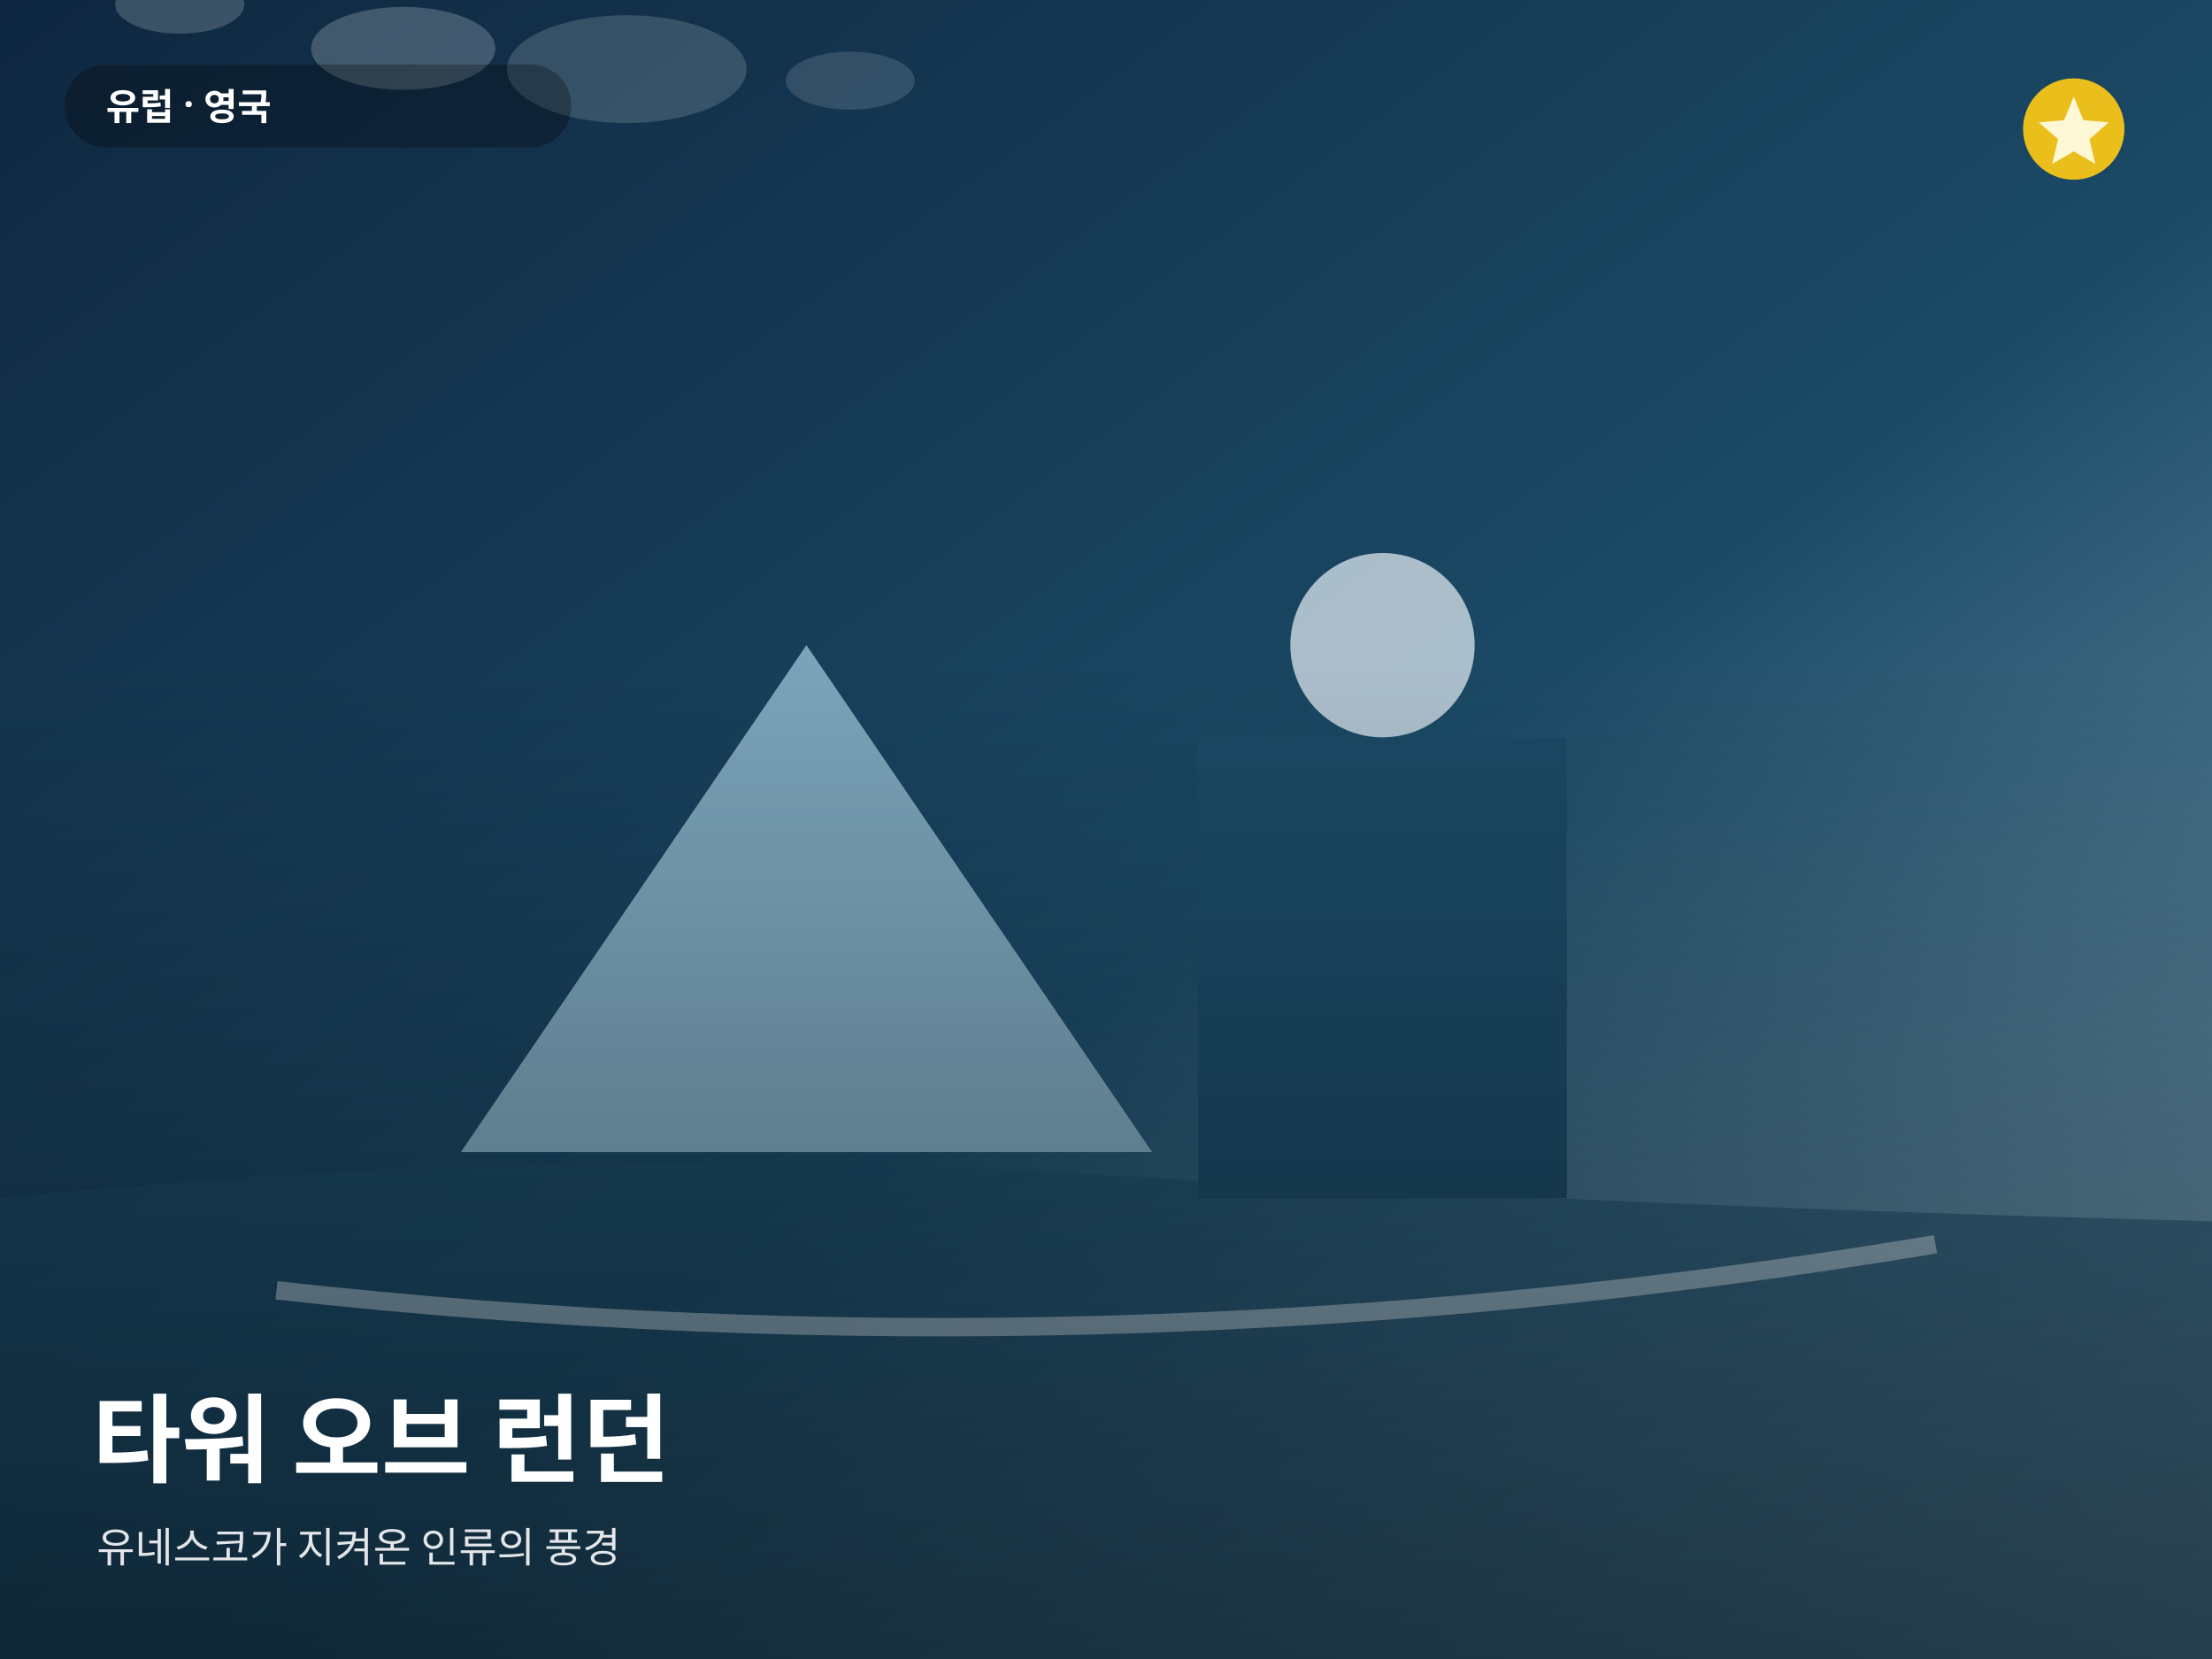
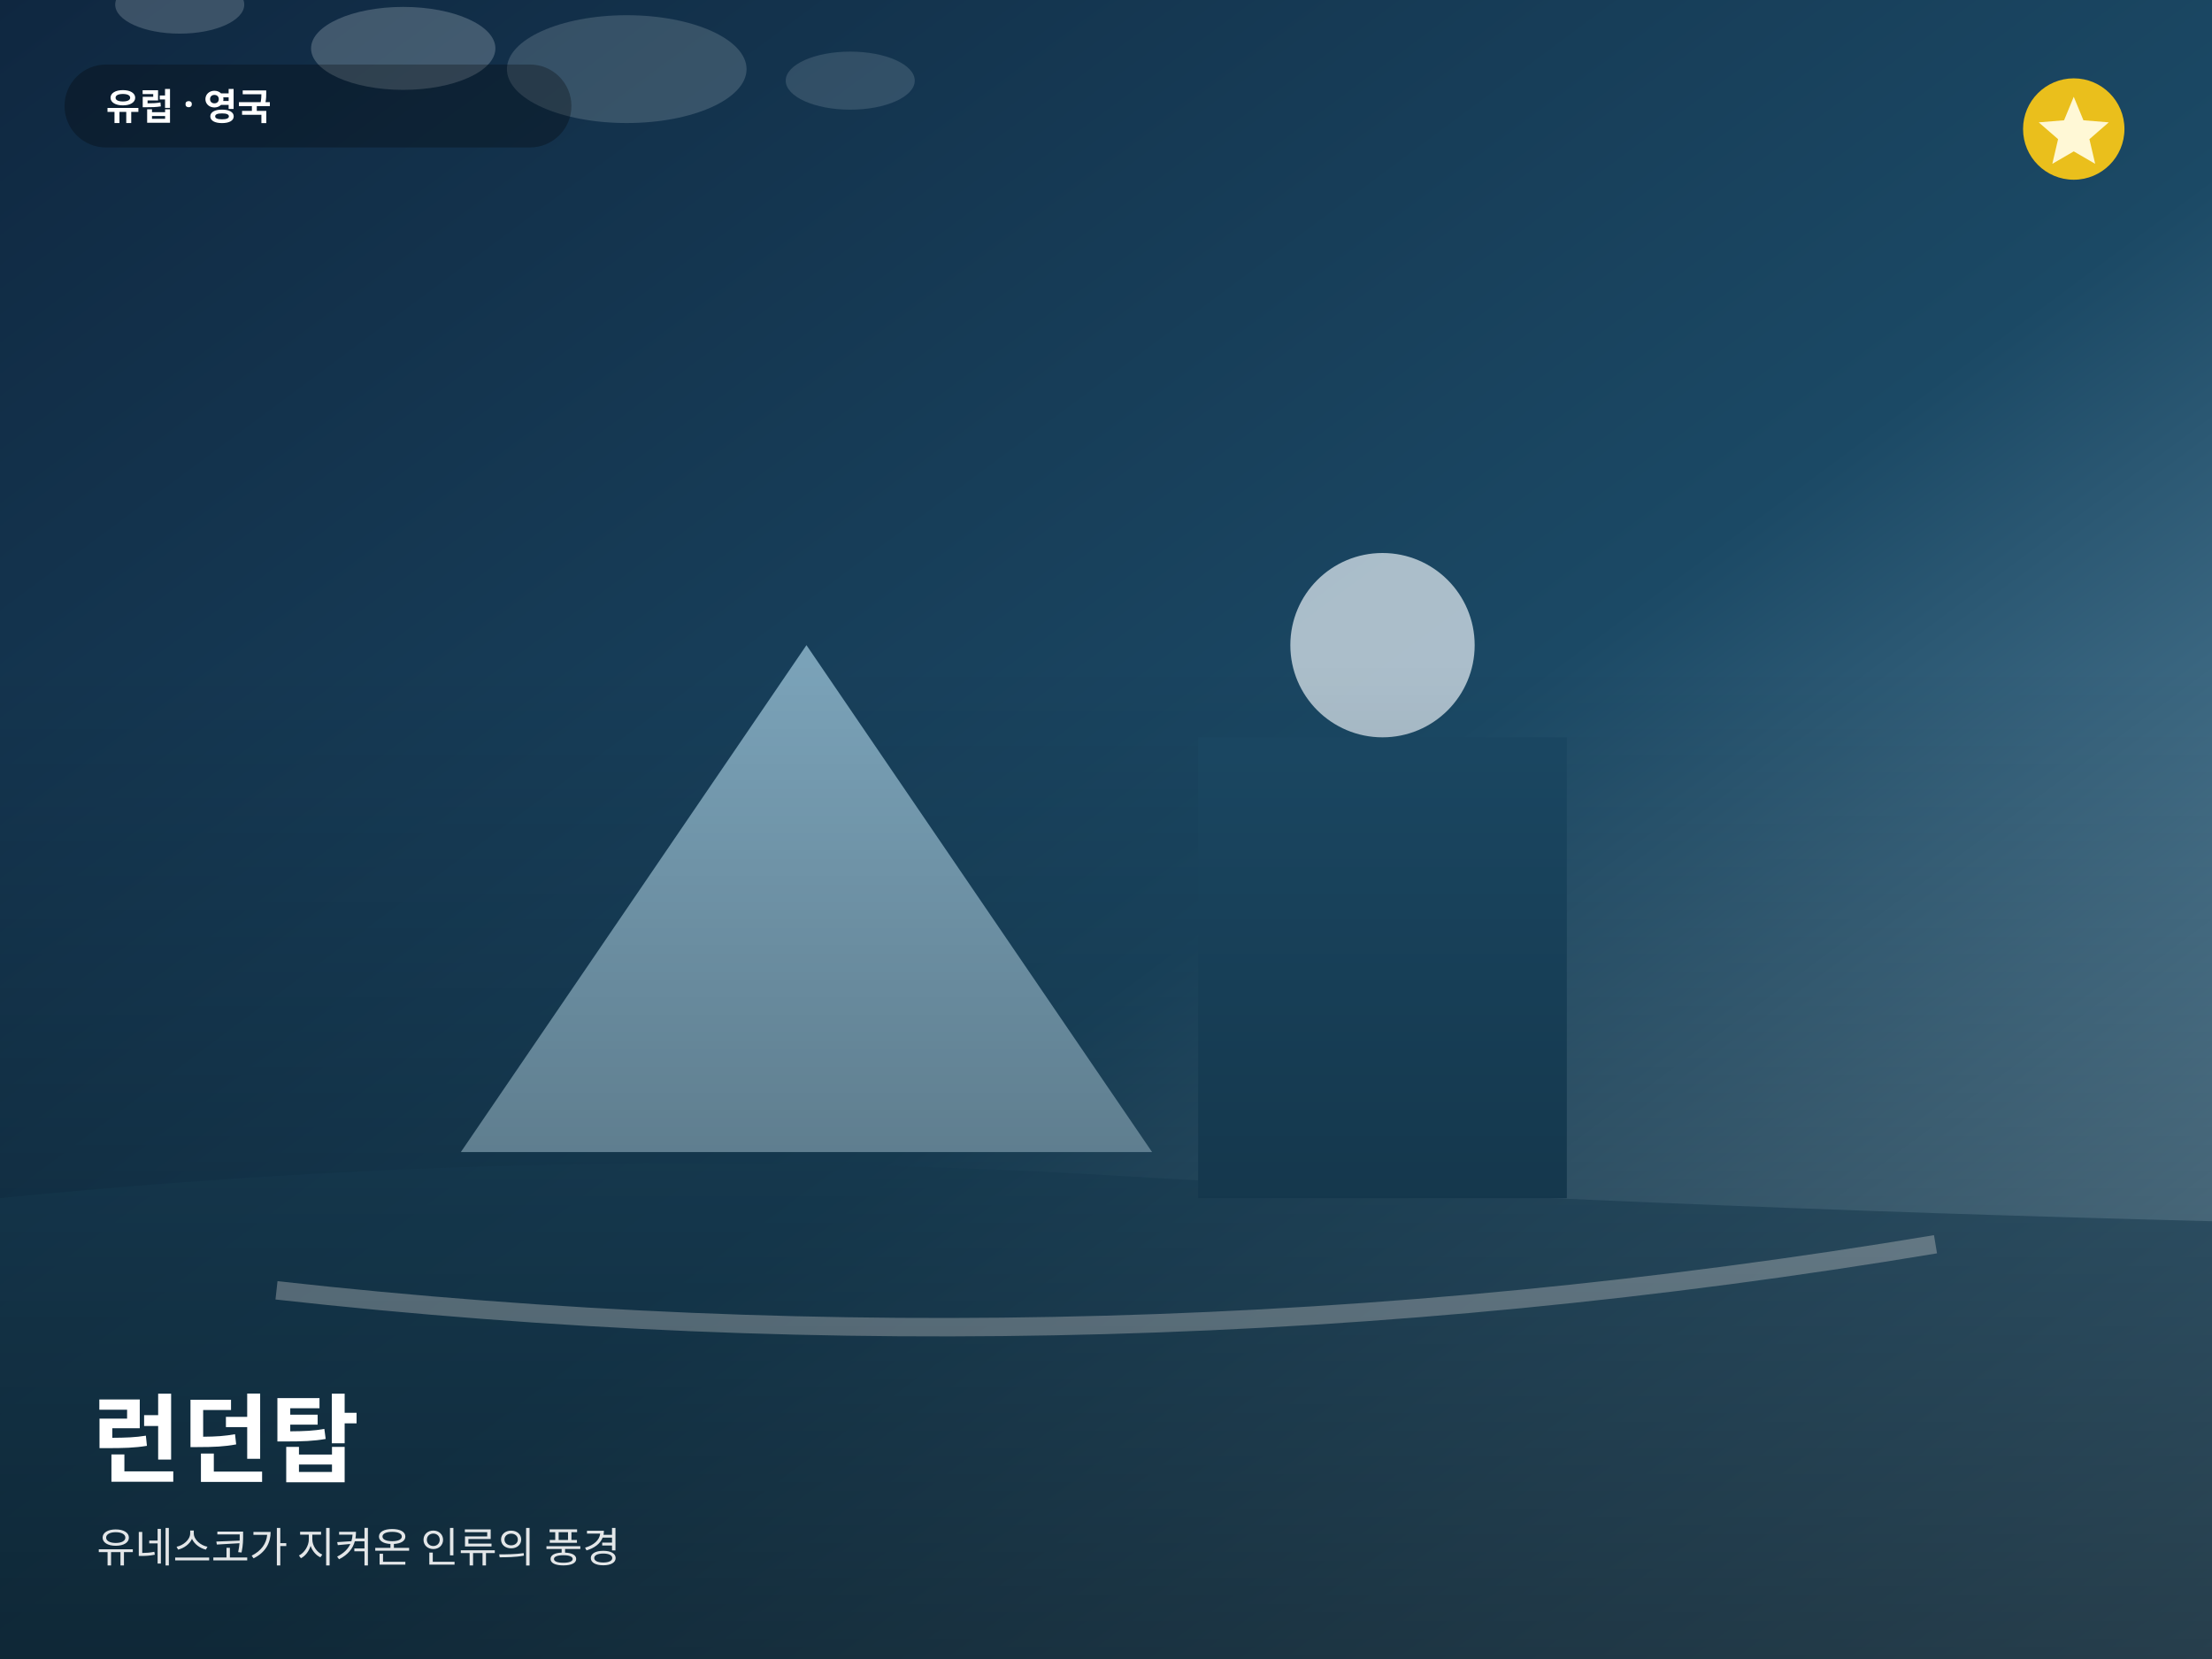
- <svg xmlns="http://www.w3.org/2000/svg" width="960" height="720" viewBox="0 0 960 720" role="img" aria-label="타워 오브 런던">
+ <svg xmlns="http://www.w3.org/2000/svg" width="960" height="720" viewBox="0 0 960 720" role="img" aria-label="런던탑">
  <defs>
    <linearGradient id="sky" x1="0" y1="0" x2="1" y2="1">
      <stop offset="0%" stop-color="#0f2740" />
      <stop offset="55%" stop-color="#1b4965" />
      <stop offset="100%" stop-color="#7aa2b8" />
    </linearGradient>
    <linearGradient id="vignette" x1="0.5" y1="0" x2="0.5" y2="1">
      <stop offset="40%" stop-color="#000" stop-opacity="0" />
      <stop offset="100%" stop-color="#000" stop-opacity="0.45" />
    </linearGradient>
  </defs>
  <rect width="960" height="720" fill="url(#sky)" />
  <ellipse cx="78" cy="2" rx="28" ry="12.6" fill="#e8f1f6" opacity="0.2" />
  <ellipse cx="175" cy="21" rx="40" ry="18" fill="#e8f1f6" opacity="0.224" />
  <ellipse cx="272" cy="30" rx="52" ry="23.4" fill="#e8f1f6" opacity="0.168" />
  <ellipse cx="369" cy="35" rx="28" ry="12.6" fill="#e8f1f6" opacity="0.144" />
  <path d="M0 520 Q240 496 480 510 T960 530 L960 720 L0 720 Z" fill="#1b4965" opacity="0.55" />
  <path d="M200 500 L350 280 L500 500 Z" fill="#7aa2b8" />
  <rect x="520" y="320" width="160" height="200" fill="#1b4965" />
  <circle cx="600" cy="280" r="40" fill="#e8f1f6" opacity="0.7" />
  <path d="M120 560 Q480 600 840 540" stroke="#e8f1f6" stroke-width="8" fill="none" opacity="0.45" />
  <rect width="960" height="720" fill="url(#vignette)" />
  <circle cx="900" cy="56" r="22" fill="#f5c518" opacity="0.95" />
  <path d="M900 42l4.2 10.2 11 .9-8.4 7.3 2.5 10.7-9.3-5.4-9.3 5.4 2.5-10.7-8.4-7.3 11-.9z" fill="#fff8d6" />
  <rect x="28" y="28" rx="18" ry="18" width="220" height="36" fill="#000" fill-opacity="0.28" />
  <text x="46" y="52" fill="#fff" font-family="Georgia, 'Apple SD Gothic Neo', sans-serif" font-size="16" font-weight="700">유럽 · 영국</text>
-   <text x="40" y="640" fill="#fff" font-family="Georgia, 'Apple SD Gothic Neo', serif" font-size="42" font-weight="700">타워 오브 런던</text>
+   <text x="40" y="640" fill="#fff" font-family="Georgia, 'Apple SD Gothic Neo', serif" font-size="42" font-weight="700">런던탑</text>
  <text x="42" y="678" fill="#fff" fill-opacity="0.88" font-family="system-ui, sans-serif" font-size="18">유네스코가 지켜온 인류의 풍경</text>
</svg>
